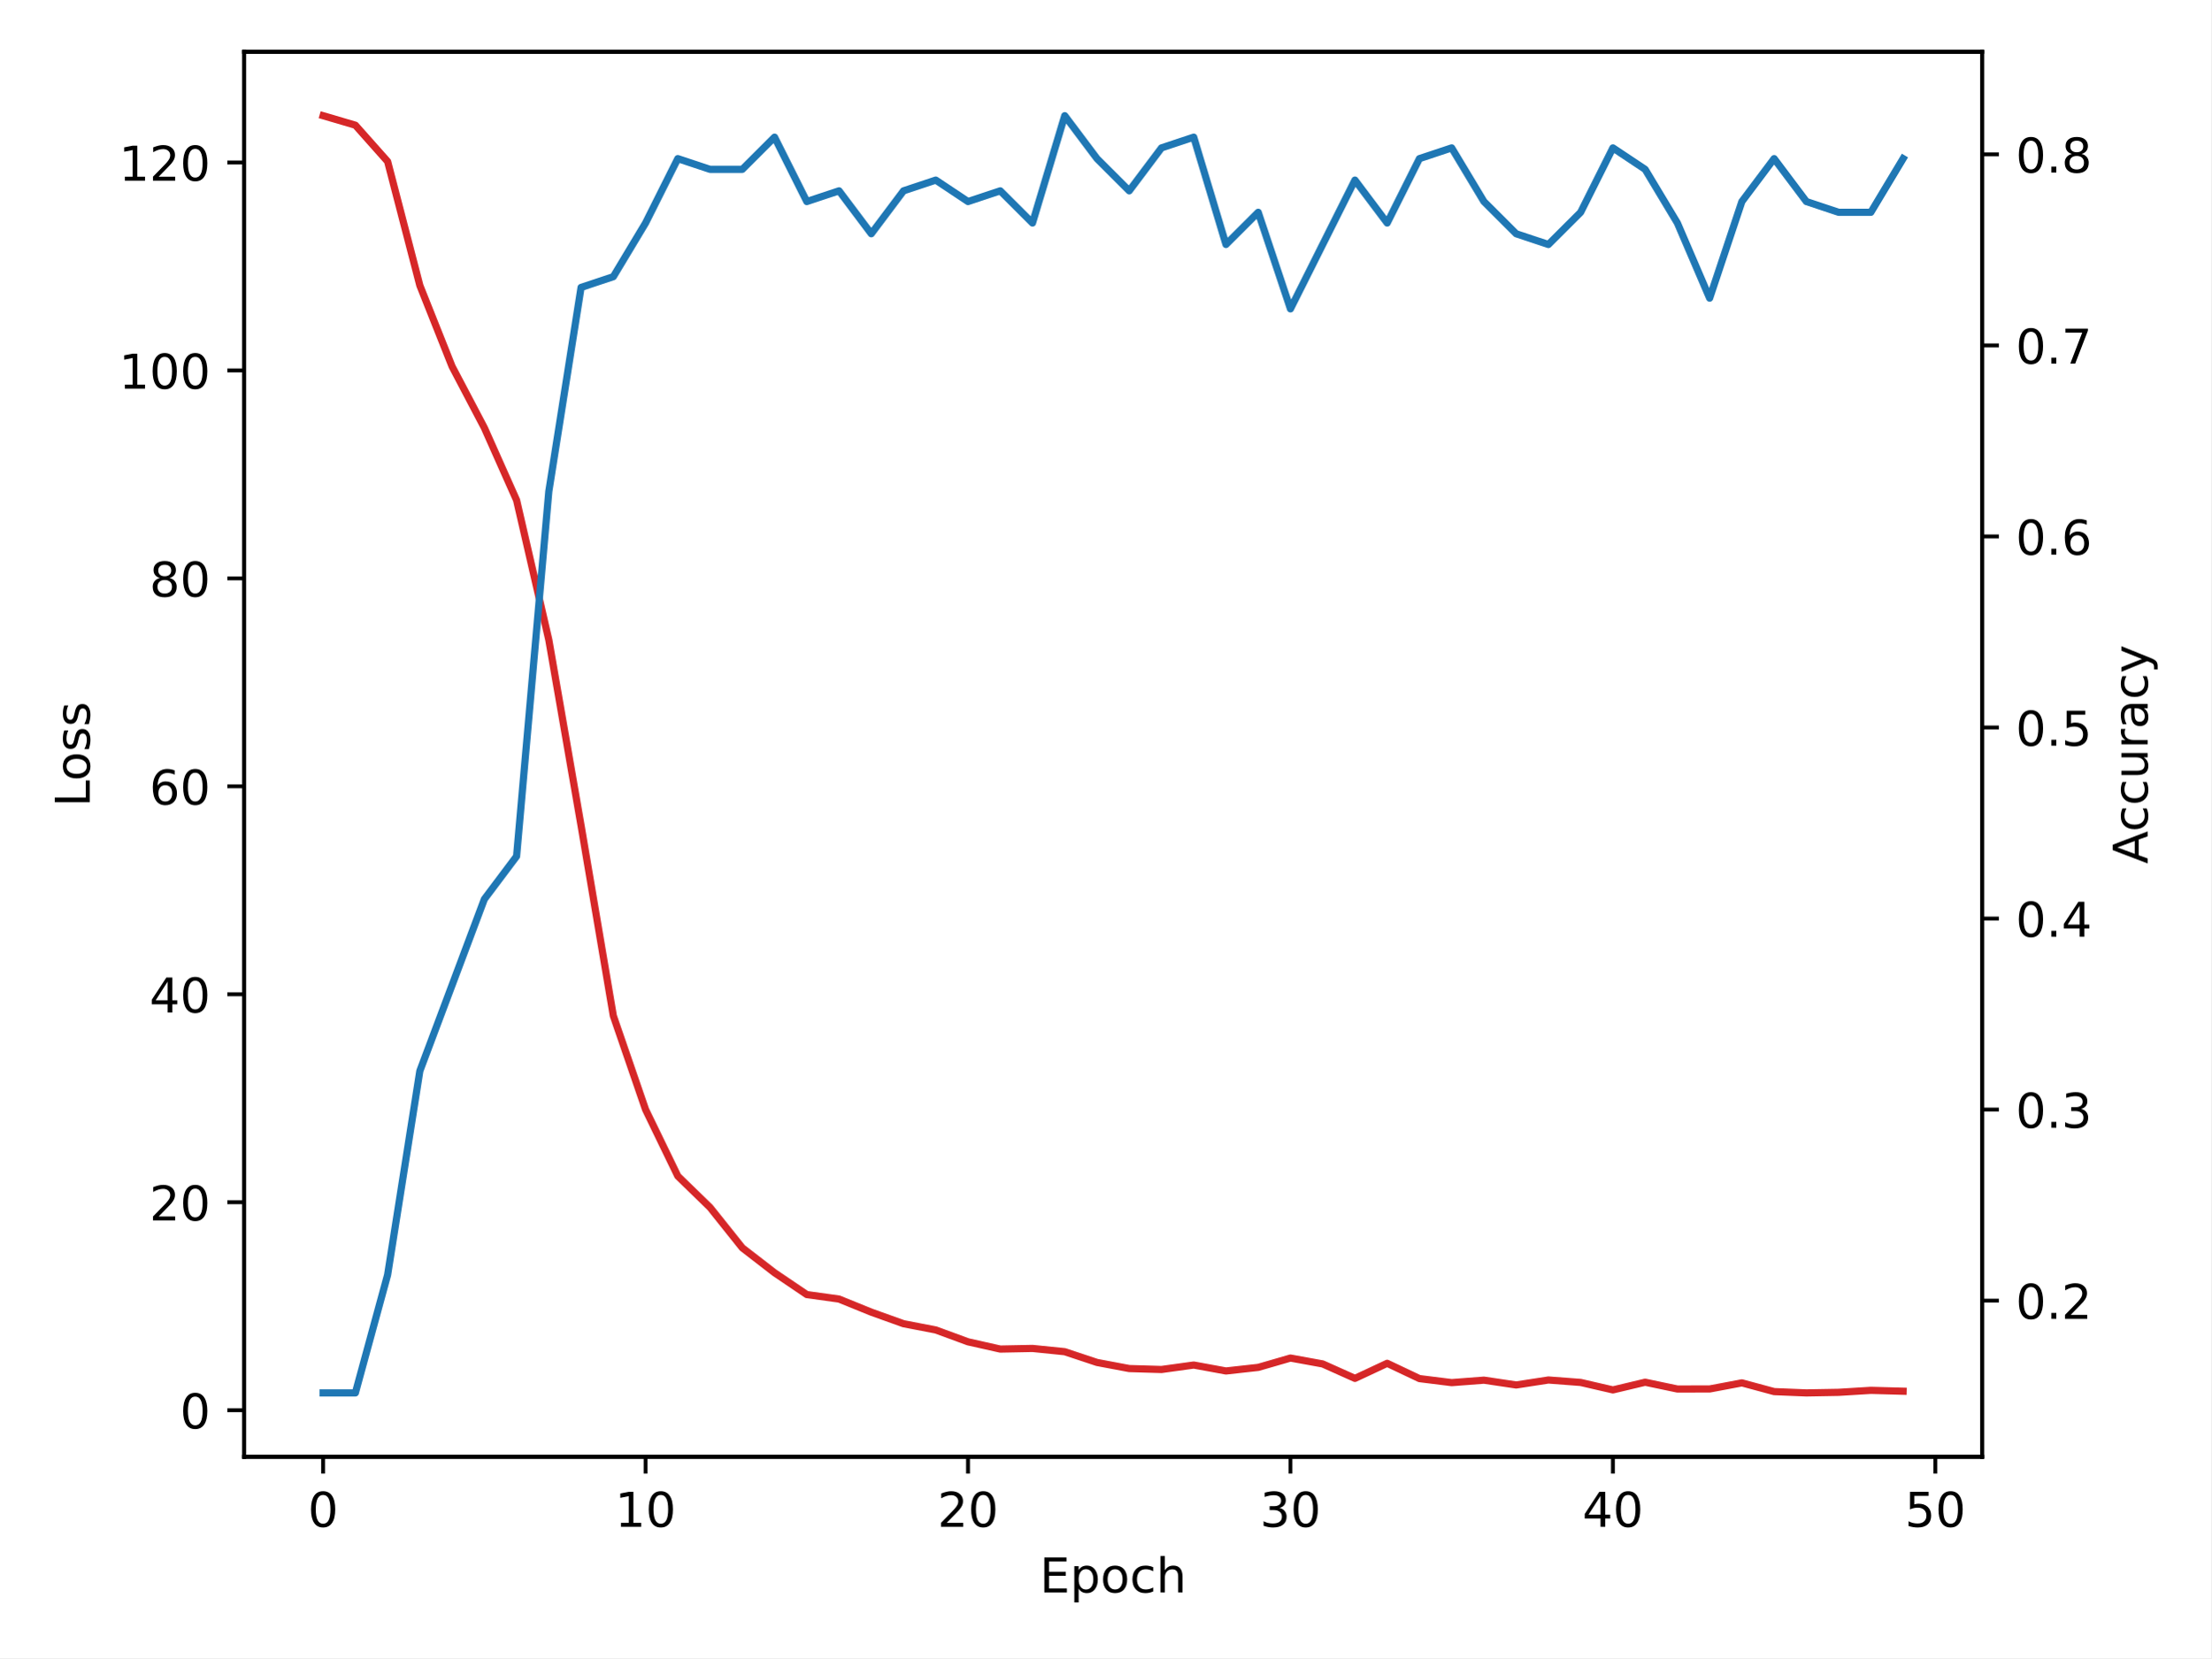
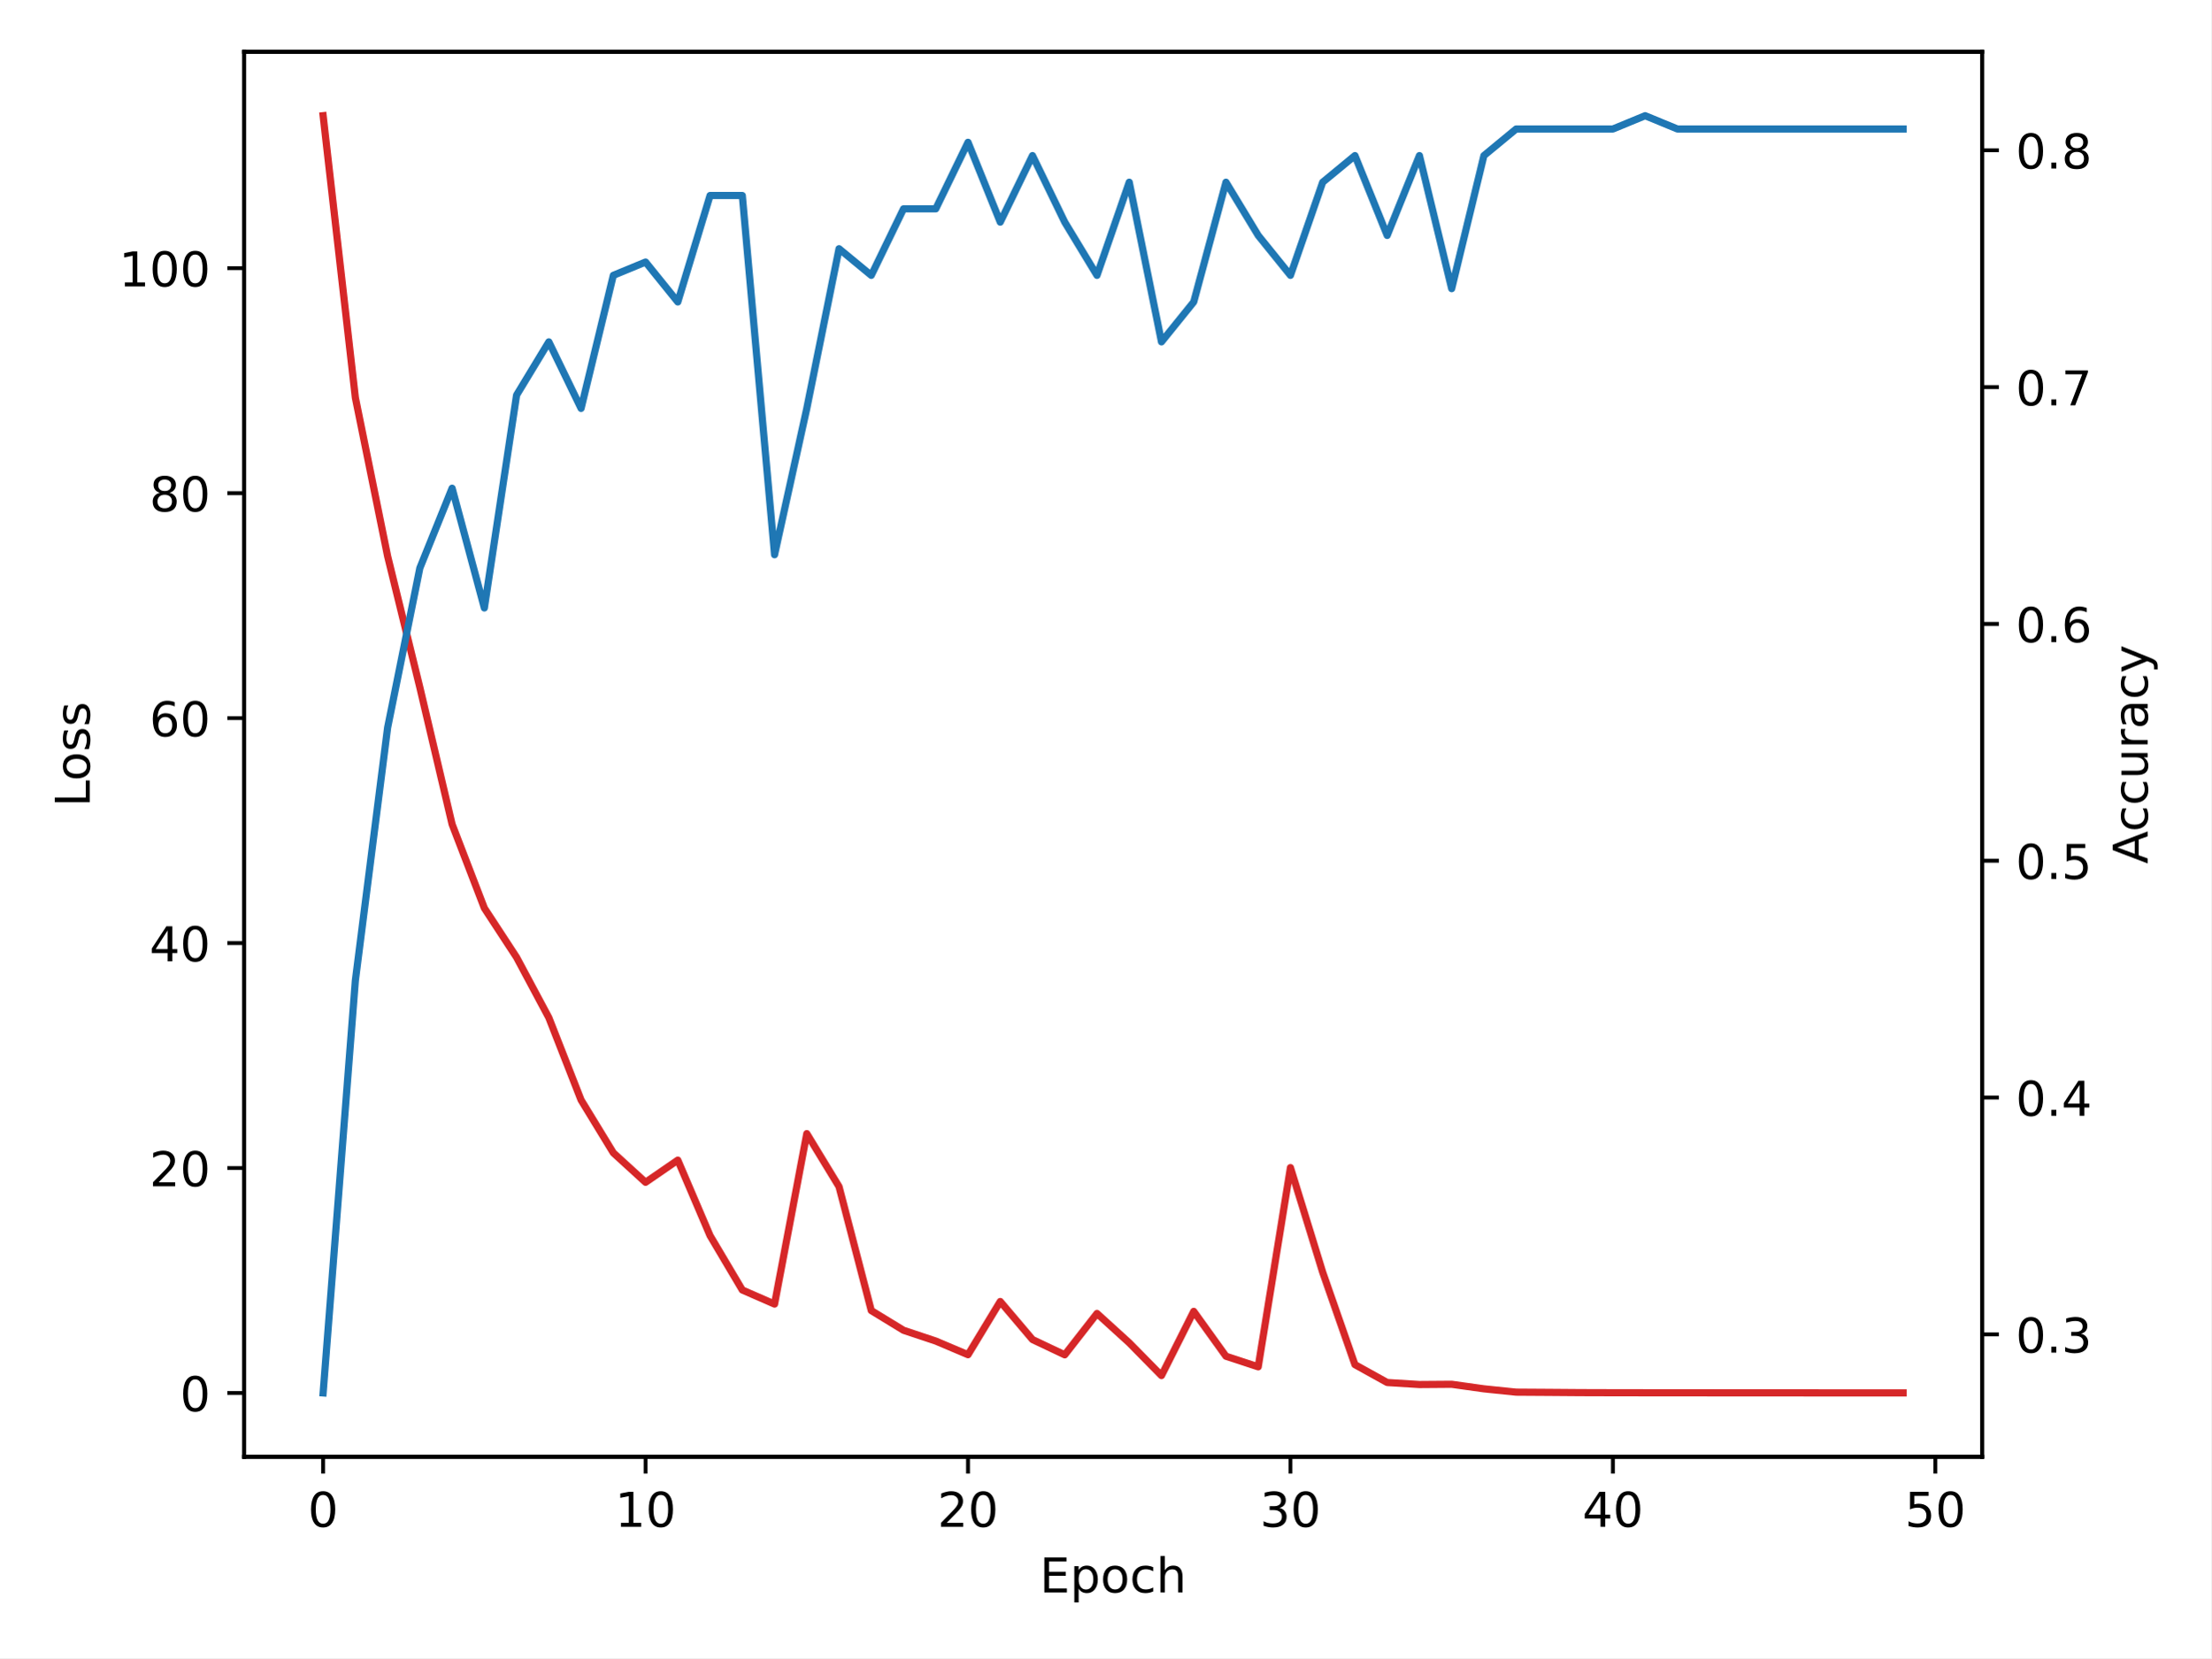
<svg xmlns="http://www.w3.org/2000/svg" xmlns:xlink="http://www.w3.org/1999/xlink" height="345.6pt" version="1.1" viewBox="0 0 460.8 345.6" width="460.8pt">
  <defs>
    <style type="text/css">
*{stroke-linecap:butt;stroke-linejoin:round;}
  </style>
  </defs>
  <g id="figure_1">
    <g id="patch_1">
      <path d="M 0 345.6  L 460.8 345.6  L 460.8 0  L 0 0  z " style="fill:#ffffff;" />
    </g>
    <g id="axes_1">
      <g id="patch_2">
        <path d="M 50.87 303.64  L 413.08 303.64  L 413.08 10.8  L 50.87 10.8  z " style="fill:#ffffff;" />
      </g>
      <g id="matplotlib.axis_1">
        <g id="xtick_1">
          <g id="line2d_1">
            <defs>
-               <path d="M 0 0  L 0 3.5  " id="m55891c6fe8" style="stroke:#000000;stroke-width:0.8;" />
-             </defs>
-             <g>
-               <use style="stroke:#000000;stroke-width:0.8;" x="67.334" xlink:href="#m55891c6fe8" y="303.64" />
+               <path d="M 0 0  L 0 3.5  " id="m45aeabf414" style="stroke:#000000;stroke-width:0.8;" />
+             </defs>
+             <g>
+               <use style="stroke:#000000;stroke-width:0.8;" x="67.334" xlink:href="#m45aeabf414" y="303.64" />
            </g>
          </g>
          <g id="text_1">
            <defs>
              <path d="M 31.781 66.406  Q 24.172 66.406 20.328 58.906  Q 16.5 51.422 16.5 36.375  Q 16.5 21.391 20.328 13.891  Q 24.172 6.391 31.781 6.391  Q 39.453 6.391 43.281 13.891  Q 47.125 21.391 47.125 36.375  Q 47.125 51.422 43.281 58.906  Q 39.453 66.406 31.781 66.406  z M 31.781 74.219  Q 44.047 74.219 50.516 64.516  Q 56.984 54.828 56.984 36.375  Q 56.984 17.969 50.516 8.266  Q 44.047 -1.422 31.781 -1.422  Q 19.531 -1.422 13.062 8.266  Q 6.594 17.969 6.594 36.375  Q 6.594 54.828 13.062 64.516  Q 19.531 74.219 31.781 74.219  z " id="DejaVuSans-48" />
            </defs>
            <g transform="translate(64.15284 318.2384)scale(0.1 -0.1)">
              <use xlink:href="#DejaVuSans-48" />
            </g>
          </g>
        </g>
        <g id="xtick_2">
          <g id="line2d_2">
            <g>
-               <use style="stroke:#000000;stroke-width:0.8;" x="134.534" xlink:href="#m55891c6fe8" y="303.64" />
+               <use style="stroke:#000000;stroke-width:0.8;" x="134.534" xlink:href="#m45aeabf414" y="303.64" />
            </g>
          </g>
          <g id="text_2">
            <defs>
              <path d="M 12.406 8.297  L 28.516 8.297  L 28.516 63.922  L 10.984 60.406  L 10.984 69.391  L 28.422 72.906  L 38.281 72.906  L 38.281 8.297  L 54.391 8.297  L 54.391 0  L 12.406 0  z " id="DejaVuSans-49" />
            </defs>
            <g transform="translate(128.172 318.2384)scale(0.1 -0.1)">
              <use xlink:href="#DejaVuSans-49" />
              <use x="63.623" xlink:href="#DejaVuSans-48" />
            </g>
          </g>
        </g>
        <g id="xtick_3">
          <g id="line2d_3">
            <g>
-               <use style="stroke:#000000;stroke-width:0.8;" x="201.735" xlink:href="#m55891c6fe8" y="303.64" />
+               <use style="stroke:#000000;stroke-width:0.8;" x="201.735" xlink:href="#m45aeabf414" y="303.64" />
            </g>
          </g>
          <g id="text_3">
            <defs>
              <path d="M 19.188 8.297  L 53.609 8.297  L 53.609 0  L 7.328 0  L 7.328 8.297  Q 12.938 14.109 22.625 23.891  Q 32.328 33.688 34.812 36.531  Q 39.547 41.844 41.422 45.531  Q 43.312 49.219 43.312 52.781  Q 43.312 58.594 39.234 62.25  Q 35.156 65.922 28.609 65.922  Q 23.969 65.922 18.812 64.312  Q 13.672 62.703 7.812 59.422  L 7.812 69.391  Q 13.766 71.781 18.938 73  Q 24.125 74.219 28.422 74.219  Q 39.75 74.219 46.484 68.547  Q 53.219 62.891 53.219 53.422  Q 53.219 48.922 51.531 44.891  Q 49.859 40.875 45.406 35.406  Q 44.188 33.984 37.641 27.219  Q 31.109 20.453 19.188 8.297  z " id="DejaVuSans-50" />
            </defs>
            <g transform="translate(195.3723 318.2384)scale(0.1 -0.1)">
              <use xlink:href="#DejaVuSans-50" />
              <use x="63.623" xlink:href="#DejaVuSans-48" />
            </g>
          </g>
        </g>
        <g id="xtick_4">
          <g id="line2d_4">
            <g>
-               <use style="stroke:#000000;stroke-width:0.8;" x="268.935" xlink:href="#m55891c6fe8" y="303.64" />
+               <use style="stroke:#000000;stroke-width:0.8;" x="268.935" xlink:href="#m45aeabf414" y="303.64" />
            </g>
          </g>
          <g id="text_4">
            <defs>
              <path d="M 40.578 39.312  Q 47.656 37.797 51.625 33  Q 55.609 28.219 55.609 21.188  Q 55.609 10.406 48.188 4.484  Q 40.766 -1.422 27.094 -1.422  Q 22.516 -1.422 17.656 -0.516  Q 12.797 0.391 7.625 2.203  L 7.625 11.719  Q 11.719 9.328 16.594 8.109  Q 21.484 6.891 26.812 6.891  Q 36.078 6.891 40.938 10.547  Q 45.797 14.203 45.797 21.188  Q 45.797 27.641 41.281 31.266  Q 36.766 34.906 28.719 34.906  L 20.219 34.906  L 20.219 43.016  L 29.109 43.016  Q 36.375 43.016 40.234 45.922  Q 44.094 48.828 44.094 54.297  Q 44.094 59.906 40.109 62.906  Q 36.141 65.922 28.719 65.922  Q 24.656 65.922 20.016 65.031  Q 15.375 64.156 9.812 62.312  L 9.812 71.094  Q 15.438 72.656 20.344 73.438  Q 25.25 74.219 29.594 74.219  Q 40.828 74.219 47.359 69.109  Q 53.906 64.016 53.906 55.328  Q 53.906 49.266 50.438 45.094  Q 46.969 40.922 40.578 39.312  z " id="DejaVuSans-51" />
            </defs>
            <g transform="translate(262.5727 318.2384)scale(0.1 -0.1)">
              <use xlink:href="#DejaVuSans-51" />
              <use x="63.623" xlink:href="#DejaVuSans-48" />
            </g>
          </g>
        </g>
        <g id="xtick_5">
          <g id="line2d_5">
            <g>
-               <use style="stroke:#000000;stroke-width:0.8;" x="336.136" xlink:href="#m55891c6fe8" y="303.64" />
+               <use style="stroke:#000000;stroke-width:0.8;" x="336.136" xlink:href="#m45aeabf414" y="303.64" />
            </g>
          </g>
          <g id="text_5">
            <defs>
              <path d="M 37.797 64.312  L 12.891 25.391  L 37.797 25.391  z M 35.203 72.906  L 47.609 72.906  L 47.609 25.391  L 58.016 25.391  L 58.016 17.188  L 47.609 17.188  L 47.609 0  L 37.797 0  L 37.797 17.188  L 4.891 17.188  L 4.891 26.703  z " id="DejaVuSans-52" />
            </defs>
            <g transform="translate(329.7731 318.2384)scale(0.1 -0.1)">
              <use xlink:href="#DejaVuSans-52" />
              <use x="63.623" xlink:href="#DejaVuSans-48" />
            </g>
          </g>
        </g>
        <g id="xtick_6">
          <g id="line2d_6">
            <g>
-               <use style="stroke:#000000;stroke-width:0.8;" x="403.336" xlink:href="#m55891c6fe8" y="303.64" />
+               <use style="stroke:#000000;stroke-width:0.8;" x="403.336" xlink:href="#m45aeabf414" y="303.64" />
            </g>
          </g>
          <g id="text_6">
            <defs>
              <path d="M 10.797 72.906  L 49.516 72.906  L 49.516 64.594  L 19.828 64.594  L 19.828 46.734  Q 21.969 47.469 24.109 47.828  Q 26.266 48.188 28.422 48.188  Q 40.625 48.188 47.75 41.5  Q 54.891 34.812 54.891 23.391  Q 54.891 11.625 47.562 5.094  Q 40.234 -1.422 26.906 -1.422  Q 22.312 -1.422 17.547 -0.641  Q 12.797 0.141 7.719 1.703  L 7.719 11.625  Q 12.109 9.234 16.797 8.062  Q 21.484 6.891 26.703 6.891  Q 35.156 6.891 40.078 11.328  Q 45.016 15.766 45.016 23.391  Q 45.016 31 40.078 35.438  Q 35.156 39.891 26.703 39.891  Q 22.75 39.891 18.812 39.016  Q 14.891 38.141 10.797 36.281  z " id="DejaVuSans-53" />
            </defs>
            <g transform="translate(396.9734 318.2384)scale(0.1 -0.1)">
              <use xlink:href="#DejaVuSans-53" />
              <use x="63.623" xlink:href="#DejaVuSans-48" />
            </g>
          </g>
        </g>
        <g id="text_7">
          <defs>
            <path d="M 9.812 72.906  L 55.906 72.906  L 55.906 64.594  L 19.672 64.594  L 19.672 43.016  L 54.391 43.016  L 54.391 34.719  L 19.672 34.719  L 19.672 8.297  L 56.781 8.297  L 56.781 0  L 9.812 0  z " id="DejaVuSans-69" />
            <path d="M 18.109 8.203  L 18.109 -20.797  L 9.078 -20.797  L 9.078 54.688  L 18.109 54.688  L 18.109 46.391  Q 20.953 51.266 25.266 53.625  Q 29.594 56 35.594 56  Q 45.562 56 51.781 48.094  Q 58.016 40.188 58.016 27.297  Q 58.016 14.406 51.781 6.484  Q 45.562 -1.422 35.594 -1.422  Q 29.594 -1.422 25.266 0.953  Q 20.953 3.328 18.109 8.203  z M 48.688 27.297  Q 48.688 37.203 44.609 42.844  Q 40.531 48.484 33.406 48.484  Q 26.266 48.484 22.188 42.844  Q 18.109 37.203 18.109 27.297  Q 18.109 17.391 22.188 11.75  Q 26.266 6.109 33.406 6.109  Q 40.531 6.109 44.609 11.75  Q 48.688 17.391 48.688 27.297  z " id="DejaVuSans-112" />
            <path d="M 30.609 48.391  Q 23.391 48.391 19.188 42.75  Q 14.984 37.109 14.984 27.297  Q 14.984 17.484 19.156 11.844  Q 23.344 6.203 30.609 6.203  Q 37.797 6.203 41.984 11.859  Q 46.188 17.531 46.188 27.297  Q 46.188 37.016 41.984 42.703  Q 37.797 48.391 30.609 48.391  z M 30.609 56  Q 42.328 56 49.016 48.375  Q 55.719 40.766 55.719 27.297  Q 55.719 13.875 49.016 6.219  Q 42.328 -1.422 30.609 -1.422  Q 18.844 -1.422 12.172 6.219  Q 5.516 13.875 5.516 27.297  Q 5.516 40.766 12.172 48.375  Q 18.844 56 30.609 56  z " id="DejaVuSans-111" />
            <path d="M 48.781 52.594  L 48.781 44.188  Q 44.969 46.297 41.141 47.344  Q 37.312 48.391 33.406 48.391  Q 24.656 48.391 19.812 42.844  Q 14.984 37.312 14.984 27.297  Q 14.984 17.281 19.812 11.734  Q 24.656 6.203 33.406 6.203  Q 37.312 6.203 41.141 7.25  Q 44.969 8.297 48.781 10.406  L 48.781 2.094  Q 45.016 0.344 40.984 -0.531  Q 36.969 -1.422 32.422 -1.422  Q 20.062 -1.422 12.781 6.344  Q 5.516 14.109 5.516 27.297  Q 5.516 40.672 12.859 48.328  Q 20.219 56 33.016 56  Q 37.156 56 41.109 55.141  Q 45.062 54.297 48.781 52.594  z " id="DejaVuSans-99" />
            <path d="M 54.891 33.016  L 54.891 0  L 45.906 0  L 45.906 32.719  Q 45.906 40.484 42.875 44.328  Q 39.844 48.188 33.797 48.188  Q 26.516 48.188 22.312 43.547  Q 18.109 38.922 18.109 30.906  L 18.109 0  L 9.078 0  L 9.078 75.984  L 18.109 75.984  L 18.109 46.188  Q 21.344 51.125 25.703 53.562  Q 30.078 56 35.797 56  Q 45.219 56 50.047 50.172  Q 54.891 44.344 54.891 33.016  z " id="DejaVuSans-104" />
          </defs>
          <g transform="translate(216.6641 331.9166)scale(0.1 -0.1)">
            <use xlink:href="#DejaVuSans-69" />
            <use x="63.184" xlink:href="#DejaVuSans-112" />
            <use x="126.66" xlink:href="#DejaVuSans-111" />
            <use x="187.842" xlink:href="#DejaVuSans-99" />
            <use x="242.822" xlink:href="#DejaVuSans-104" />
          </g>
        </g>
      </g>
      <g id="matplotlib.axis_2">
        <g id="ytick_1">
          <g id="line2d_7">
            <defs>
-               <path d="M 0 0  L -3.5 0  " id="mcc1ae7d4f5" style="stroke:#000000;stroke-width:0.8;" />
-             </defs>
-             <g>
-               <use style="stroke:#000000;stroke-width:0.8;" x="50.87" xlink:href="#mcc1ae7d4f5" y="293.932" />
+               <path d="M 0 0  L -3.5 0  " id="m5086afeaaf" style="stroke:#000000;stroke-width:0.8;" />
+             </defs>
+             <g>
+               <use style="stroke:#000000;stroke-width:0.8;" x="50.87" xlink:href="#m5086afeaaf" y="290.347" />
            </g>
          </g>
          <g id="text_8">
-             <g transform="translate(37.5075 297.7317)scale(0.1 -0.1)">
+             <g transform="translate(37.5075 294.1461)scale(0.1 -0.1)">
              <use xlink:href="#DejaVuSans-48" />
            </g>
          </g>
        </g>
        <g id="ytick_2">
          <g id="line2d_8">
            <g>
-               <use style="stroke:#000000;stroke-width:0.8;" x="50.87" xlink:href="#mcc1ae7d4f5" y="250.587" />
+               <use style="stroke:#000000;stroke-width:0.8;" x="50.87" xlink:href="#m5086afeaaf" y="243.455" />
            </g>
          </g>
          <g id="text_9">
-             <g transform="translate(31.145 254.3858)scale(0.1 -0.1)">
+             <g transform="translate(31.145 247.2546)scale(0.1 -0.1)">
              <use xlink:href="#DejaVuSans-50" />
              <use x="63.623" xlink:href="#DejaVuSans-48" />
            </g>
          </g>
        </g>
        <g id="ytick_3">
          <g id="line2d_9">
            <g>
-               <use style="stroke:#000000;stroke-width:0.8;" x="50.87" xlink:href="#mcc1ae7d4f5" y="207.241" />
+               <use style="stroke:#000000;stroke-width:0.8;" x="50.87" xlink:href="#m5086afeaaf" y="196.564" />
            </g>
          </g>
          <g id="text_10">
-             <g transform="translate(31.145 211.0399)scale(0.1 -0.1)">
+             <g transform="translate(31.145 200.3632)scale(0.1 -0.1)">
              <use xlink:href="#DejaVuSans-52" />
              <use x="63.623" xlink:href="#DejaVuSans-48" />
            </g>
          </g>
        </g>
        <g id="ytick_4">
          <g id="line2d_10">
            <g>
-               <use style="stroke:#000000;stroke-width:0.8;" x="50.87" xlink:href="#mcc1ae7d4f5" y="163.895" />
+               <use style="stroke:#000000;stroke-width:0.8;" x="50.87" xlink:href="#m5086afeaaf" y="149.672" />
            </g>
          </g>
          <g id="text_11">
            <defs>
              <path d="M 33.016 40.375  Q 26.375 40.375 22.484 35.828  Q 18.609 31.297 18.609 23.391  Q 18.609 15.531 22.484 10.953  Q 26.375 6.391 33.016 6.391  Q 39.656 6.391 43.531 10.953  Q 47.406 15.531 47.406 23.391  Q 47.406 31.297 43.531 35.828  Q 39.656 40.375 33.016 40.375  z M 52.594 71.297  L 52.594 62.312  Q 48.875 64.062 45.094 64.984  Q 41.312 65.922 37.594 65.922  Q 27.828 65.922 22.672 59.328  Q 17.531 52.734 16.797 39.406  Q 19.672 43.656 24.016 45.922  Q 28.375 48.188 33.594 48.188  Q 44.578 48.188 50.953 41.516  Q 57.328 34.859 57.328 23.391  Q 57.328 12.156 50.688 5.359  Q 44.047 -1.422 33.016 -1.422  Q 20.359 -1.422 13.672 8.266  Q 6.984 17.969 6.984 36.375  Q 6.984 53.656 15.188 63.938  Q 23.391 74.219 37.203 74.219  Q 40.922 74.219 44.703 73.484  Q 48.484 72.75 52.594 71.297  z " id="DejaVuSans-54" />
            </defs>
-             <g transform="translate(31.145 167.6941)scale(0.1 -0.1)">
+             <g transform="translate(31.145 153.4717)scale(0.1 -0.1)">
              <use xlink:href="#DejaVuSans-54" />
              <use x="63.623" xlink:href="#DejaVuSans-48" />
            </g>
          </g>
        </g>
        <g id="ytick_5">
          <g id="line2d_11">
            <g>
-               <use style="stroke:#000000;stroke-width:0.8;" x="50.87" xlink:href="#mcc1ae7d4f5" y="120.549" />
+               <use style="stroke:#000000;stroke-width:0.8;" x="50.87" xlink:href="#m5086afeaaf" y="102.781" />
            </g>
          </g>
          <g id="text_12">
            <defs>
              <path d="M 31.781 34.625  Q 24.75 34.625 20.719 30.859  Q 16.703 27.094 16.703 20.516  Q 16.703 13.922 20.719 10.156  Q 24.75 6.391 31.781 6.391  Q 38.812 6.391 42.859 10.172  Q 46.922 13.969 46.922 20.516  Q 46.922 27.094 42.891 30.859  Q 38.875 34.625 31.781 34.625  z M 21.922 38.812  Q 15.578 40.375 12.031 44.719  Q 8.5 49.078 8.5 55.328  Q 8.5 64.062 14.719 69.141  Q 20.953 74.219 31.781 74.219  Q 42.672 74.219 48.875 69.141  Q 55.078 64.062 55.078 55.328  Q 55.078 49.078 51.531 44.719  Q 48 40.375 41.703 38.812  Q 48.828 37.156 52.797 32.312  Q 56.781 27.484 56.781 20.516  Q 56.781 9.906 50.312 4.234  Q 43.844 -1.422 31.781 -1.422  Q 19.734 -1.422 13.25 4.234  Q 6.781 9.906 6.781 20.516  Q 6.781 27.484 10.781 32.312  Q 14.797 37.156 21.922 38.812  z M 18.312 54.391  Q 18.312 48.734 21.844 45.562  Q 25.391 42.391 31.781 42.391  Q 38.141 42.391 41.719 45.562  Q 45.312 48.734 45.312 54.391  Q 45.312 60.062 41.719 63.234  Q 38.141 66.406 31.781 66.406  Q 25.391 66.406 21.844 63.234  Q 18.312 60.062 18.312 54.391  z " id="DejaVuSans-56" />
            </defs>
-             <g transform="translate(31.145 124.3482)scale(0.1 -0.1)">
+             <g transform="translate(31.145 106.5802)scale(0.1 -0.1)">
              <use xlink:href="#DejaVuSans-56" />
              <use x="63.623" xlink:href="#DejaVuSans-48" />
            </g>
          </g>
        </g>
        <g id="ytick_6">
          <g id="line2d_12">
            <g>
-               <use style="stroke:#000000;stroke-width:0.8;" x="50.87" xlink:href="#mcc1ae7d4f5" y="77.203" />
+               <use style="stroke:#000000;stroke-width:0.8;" x="50.87" xlink:href="#m5086afeaaf" y="55.89" />
            </g>
          </g>
          <g id="text_13">
-             <g transform="translate(24.7825 81.00232)scale(0.1 -0.1)">
+             <g transform="translate(24.7825 59.68878)scale(0.1 -0.1)">
              <use xlink:href="#DejaVuSans-49" />
              <use x="63.623" xlink:href="#DejaVuSans-48" />
              <use x="127.246" xlink:href="#DejaVuSans-48" />
            </g>
          </g>
        </g>
-         <g id="ytick_7">
-           <g id="line2d_13">
-             <g>
-               <use style="stroke:#000000;stroke-width:0.8;" x="50.87" xlink:href="#mcc1ae7d4f5" y="33.857" />
-             </g>
-           </g>
-           <g id="text_14">
-             <g transform="translate(24.7825 37.65645)scale(0.1 -0.1)">
-               <use xlink:href="#DejaVuSans-49" />
-               <use x="63.623" xlink:href="#DejaVuSans-50" />
-               <use x="127.246" xlink:href="#DejaVuSans-48" />
-             </g>
-           </g>
-         </g>
-         <g id="text_15">
+         <g id="text_14">
          <defs>
            <path d="M 9.812 72.906  L 19.672 72.906  L 19.672 8.297  L 55.172 8.297  L 55.172 0  L 9.812 0  z " id="DejaVuSans-76" />
            <path d="M 44.281 53.078  L 44.281 44.578  Q 40.484 46.531 36.375 47.5  Q 32.281 48.484 27.875 48.484  Q 21.188 48.484 17.844 46.438  Q 14.5 44.391 14.5 40.281  Q 14.5 37.156 16.891 35.375  Q 19.281 33.594 26.516 31.984  L 29.594 31.297  Q 39.156 29.25 43.188 25.516  Q 47.219 21.781 47.219 15.094  Q 47.219 7.469 41.188 3.016  Q 35.156 -1.422 24.609 -1.422  Q 20.219 -1.422 15.453 -0.562  Q 10.688 0.297 5.422 2  L 5.422 11.281  Q 10.406 8.688 15.234 7.391  Q 20.062 6.109 24.812 6.109  Q 31.156 6.109 34.562 8.281  Q 37.984 10.453 37.984 14.406  Q 37.984 18.062 35.516 20.016  Q 33.062 21.969 24.703 23.781  L 21.578 24.516  Q 13.234 26.266 9.516 29.906  Q 5.812 33.547 5.812 39.891  Q 5.812 47.609 11.281 51.797  Q 16.75 56 26.812 56  Q 31.781 56 36.172 55.266  Q 40.578 54.547 44.281 53.078  z " id="DejaVuSans-115" />
          </defs>
          <g transform="translate(18.70281 168.1872)rotate(-90)scale(0.1 -0.1)">
            <use xlink:href="#DejaVuSans-76" />
            <use x="53.963" xlink:href="#DejaVuSans-111" />
            <use x="115.145" xlink:href="#DejaVuSans-115" />
            <use x="167.244" xlink:href="#DejaVuSans-115" />
          </g>
        </g>
      </g>
-       <g id="line2d_14">
-         <path clip-path="url(#pe13c70c5f8)" d="M 67.334 24.111  L 74.054 26.089  L 80.774 33.65  L 87.494 59.508  L 94.214 76.389  L 100.934 89.168  L 107.654 104.257  L 114.374 133.395  L 121.094 172.095  L 127.814 211.724  L 134.534 231.268  L 141.254 245.135  L 147.975 251.67  L 154.695 260.089  L 161.415 265.284  L 168.135 269.829  L 174.855 270.767  L 181.575 273.497  L 188.295 275.907  L 195.015 277.208  L 201.735 279.678  L 208.455 281.19  L 215.175 281.056  L 221.895 281.742  L 228.615 283.978  L 235.335 285.251  L 242.055 285.449  L 248.775 284.518  L 255.495 285.755  L 262.215 285.01  L 268.935 283.062  L 275.655 284.29  L 282.375 287.302  L 289.095 284.158  L 295.815 287.344  L 302.535 288.187  L 309.255 287.669  L 315.975 288.675  L 322.696 287.635  L 329.416 288.149  L 336.136 289.706  L 342.856 288.101  L 349.576 289.516  L 356.296 289.506  L 363.016 288.237  L 369.736 290.056  L 376.456 290.329  L 383.176 290.209  L 389.896 289.794  L 396.616 289.979  " style="fill:none;stroke:#d62728;stroke-linecap:square;stroke-width:1.5;" />
+       <g id="line2d_13">
+         <path clip-path="url(#p0ed4f13220)" d="M 67.334 24.111  L 74.054 82.887  L 80.774 115.917  L 87.494 143.288  L 94.214 171.806  L 100.934 189.272  L 107.654 199.546  L 114.374 212.114  L 121.094 229.274  L 127.814 240.286  L 134.534 246.431  L 141.254 241.811  L 147.975 257.545  L 154.695 268.876  L 161.415 271.811  L 168.135 236.286  L 174.855 247.334  L 181.575 273.169  L 188.295 277.274  L 195.015 279.517  L 201.735 282.365  L 208.455 271.274  L 215.175 279.205  L 221.895 282.389  L 228.615 273.77  L 235.335 279.883  L 242.055 286.714  L 248.775 273.335  L 255.495 282.682  L 262.215 284.89  L 268.935 243.369  L 275.655 265.186  L 282.375 284.436  L 289.095 288.16  L 295.815 288.581  L 302.535 288.529  L 309.255 289.476  L 315.975 290.173  L 322.696 290.217  L 329.416 290.27  L 336.136 290.29  L 342.856 290.299  L 349.576 290.306  L 356.296 290.31  L 363.016 290.317  L 369.736 290.319  L 376.456 290.322  L 383.176 290.325  L 389.896 290.327  L 396.616 290.329  " style="fill:none;stroke:#d62728;stroke-linecap:square;stroke-width:1.5;" />
      </g>
      <g id="patch_3">
        <path d="M 50.87 303.64  L 50.87 10.8  " style="fill:none;stroke:#000000;stroke-linecap:square;stroke-linejoin:miter;stroke-width:0.8;" />
      </g>
      <g id="patch_4">
        <path d="M 413.08 303.64  L 413.08 10.8  " style="fill:none;stroke:#000000;stroke-linecap:square;stroke-linejoin:miter;stroke-width:0.8;" />
      </g>
      <g id="patch_5">
        <path d="M 50.87 303.64  L 413.08 303.64  " style="fill:none;stroke:#000000;stroke-linecap:square;stroke-linejoin:miter;stroke-width:0.8;" />
      </g>
      <g id="patch_6">
        <path d="M 50.87 10.8  L 413.08 10.8  " style="fill:none;stroke:#000000;stroke-linecap:square;stroke-linejoin:miter;stroke-width:0.8;" />
      </g>
    </g>
    <g id="axes_2">
      <g id="matplotlib.axis_3">
+         <g id="ytick_7">
+           <g id="line2d_14">
+             <defs>
+               <path d="M 0 0  L 3.5 0  " id="m8fa795b545" style="stroke:#000000;stroke-width:0.8;" />
+             </defs>
+             <g>
+               <use style="stroke:#000000;stroke-width:0.8;" x="413.08" xlink:href="#m8fa795b545" y="278.127" />
+             </g>
+           </g>
+           <g id="text_15">
+             <defs>
+               <path d="M 10.688 12.406  L 21 12.406  L 21 0  L 10.688 0  z " id="DejaVuSans-46" />
+             </defs>
+             <g transform="translate(420.08 281.9266)scale(0.1 -0.1)">
+               <use xlink:href="#DejaVuSans-48" />
+               <use x="63.623" xlink:href="#DejaVuSans-46" />
+               <use x="95.41" xlink:href="#DejaVuSans-51" />
+             </g>
+           </g>
+         </g>
        <g id="ytick_8">
          <g id="line2d_15">
-             <defs>
-               <path d="M 0 0  L 3.5 0  " id="mb87e1c171e" style="stroke:#000000;stroke-width:0.8;" />
-             </defs>
-             <g>
-               <use style="stroke:#000000;stroke-width:0.8;" x="413.08" xlink:href="#mb87e1c171e" y="271.09" />
+             <g>
+               <use style="stroke:#000000;stroke-width:0.8;" x="413.08" xlink:href="#m8fa795b545" y="228.766" />
            </g>
          </g>
          <g id="text_16">
-             <defs>
-               <path d="M 10.688 12.406  L 21 12.406  L 21 0  L 10.688 0  z " id="DejaVuSans-46" />
-             </defs>
-             <g transform="translate(420.08 274.889)scale(0.1 -0.1)">
-               <use xlink:href="#DejaVuSans-48" />
-               <use x="63.623" xlink:href="#DejaVuSans-46" />
-               <use x="95.41" xlink:href="#DejaVuSans-50" />
+             <g transform="translate(420.08 232.5654)scale(0.1 -0.1)">
+               <use xlink:href="#DejaVuSans-48" />
+               <use x="63.623" xlink:href="#DejaVuSans-46" />
+               <use x="95.41" xlink:href="#DejaVuSans-52" />
            </g>
          </g>
        </g>
        <g id="ytick_9">
          <g id="line2d_16">
            <g>
-               <use style="stroke:#000000;stroke-width:0.8;" x="413.08" xlink:href="#mb87e1c171e" y="231.269" />
+               <use style="stroke:#000000;stroke-width:0.8;" x="413.08" xlink:href="#m8fa795b545" y="179.405" />
            </g>
          </g>
          <g id="text_17">
-             <g transform="translate(420.08 235.0681)scale(0.1 -0.1)">
-               <use xlink:href="#DejaVuSans-48" />
-               <use x="63.623" xlink:href="#DejaVuSans-46" />
-               <use x="95.41" xlink:href="#DejaVuSans-51" />
+             <g transform="translate(420.08 183.2041)scale(0.1 -0.1)">
+               <use xlink:href="#DejaVuSans-48" />
+               <use x="63.623" xlink:href="#DejaVuSans-46" />
+               <use x="95.41" xlink:href="#DejaVuSans-53" />
            </g>
          </g>
        </g>
        <g id="ytick_10">
          <g id="line2d_17">
            <g>
-               <use style="stroke:#000000;stroke-width:0.8;" x="413.08" xlink:href="#mb87e1c171e" y="191.448" />
+               <use style="stroke:#000000;stroke-width:0.8;" x="413.08" xlink:href="#m8fa795b545" y="130.044" />
            </g>
          </g>
          <g id="text_18">
-             <g transform="translate(420.08 195.2473)scale(0.1 -0.1)">
-               <use xlink:href="#DejaVuSans-48" />
-               <use x="63.623" xlink:href="#DejaVuSans-46" />
-               <use x="95.41" xlink:href="#DejaVuSans-52" />
+             <g transform="translate(420.08 133.8428)scale(0.1 -0.1)">
+               <use xlink:href="#DejaVuSans-48" />
+               <use x="63.623" xlink:href="#DejaVuSans-46" />
+               <use x="95.41" xlink:href="#DejaVuSans-54" />
            </g>
          </g>
        </g>
        <g id="ytick_11">
          <g id="line2d_18">
            <g>
-               <use style="stroke:#000000;stroke-width:0.8;" x="413.08" xlink:href="#mb87e1c171e" y="151.627" />
+               <use style="stroke:#000000;stroke-width:0.8;" x="413.08" xlink:href="#m8fa795b545" y="80.682" />
            </g>
          </g>
          <g id="text_19">
-             <g transform="translate(420.08 155.4264)scale(0.1 -0.1)">
-               <use xlink:href="#DejaVuSans-48" />
-               <use x="63.623" xlink:href="#DejaVuSans-46" />
-               <use x="95.41" xlink:href="#DejaVuSans-53" />
+             <defs>
+               <path d="M 8.203 72.906  L 55.078 72.906  L 55.078 68.703  L 28.609 0  L 18.312 0  L 43.219 64.594  L 8.203 64.594  z " id="DejaVuSans-55" />
+             </defs>
+             <g transform="translate(420.08 84.48149)scale(0.1 -0.1)">
+               <use xlink:href="#DejaVuSans-48" />
+               <use x="63.623" xlink:href="#DejaVuSans-46" />
+               <use x="95.41" xlink:href="#DejaVuSans-55" />
            </g>
          </g>
        </g>
        <g id="ytick_12">
          <g id="line2d_19">
            <g>
-               <use style="stroke:#000000;stroke-width:0.8;" x="413.08" xlink:href="#mb87e1c171e" y="111.806" />
+               <use style="stroke:#000000;stroke-width:0.8;" x="413.08" xlink:href="#m8fa795b545" y="31.321" />
            </g>
          </g>
          <g id="text_20">
-             <g transform="translate(420.08 115.6055)scale(0.1 -0.1)">
-               <use xlink:href="#DejaVuSans-48" />
-               <use x="63.623" xlink:href="#DejaVuSans-46" />
-               <use x="95.41" xlink:href="#DejaVuSans-54" />
-             </g>
-           </g>
-         </g>
-         <g id="ytick_13">
-           <g id="line2d_20">
-             <g>
-               <use style="stroke:#000000;stroke-width:0.8;" x="413.08" xlink:href="#mb87e1c171e" y="71.985" />
-             </g>
-           </g>
-           <g id="text_21">
-             <defs>
-               <path d="M 8.203 72.906  L 55.078 72.906  L 55.078 68.703  L 28.609 0  L 18.312 0  L 43.219 64.594  L 8.203 64.594  z " id="DejaVuSans-55" />
-             </defs>
-             <g transform="translate(420.08 75.78466)scale(0.1 -0.1)">
-               <use xlink:href="#DejaVuSans-48" />
-               <use x="63.623" xlink:href="#DejaVuSans-46" />
-               <use x="95.41" xlink:href="#DejaVuSans-55" />
-             </g>
-           </g>
-         </g>
-         <g id="ytick_14">
-           <g id="line2d_21">
-             <g>
-               <use style="stroke:#000000;stroke-width:0.8;" x="413.08" xlink:href="#mb87e1c171e" y="32.165" />
-             </g>
-           </g>
-           <g id="text_22">
-             <g transform="translate(420.08 35.96379)scale(0.1 -0.1)">
+             <g transform="translate(420.08 35.1202)scale(0.1 -0.1)">
              <use xlink:href="#DejaVuSans-48" />
              <use x="63.623" xlink:href="#DejaVuSans-46" />
              <use x="95.41" xlink:href="#DejaVuSans-56" />
            </g>
          </g>
        </g>
-         <g id="text_23">
+         <g id="text_21">
          <defs>
            <path d="M 34.188 63.188  L 20.797 26.906  L 47.609 26.906  z M 28.609 72.906  L 39.797 72.906  L 67.578 0  L 57.328 0  L 50.688 18.703  L 17.828 18.703  L 11.188 0  L 0.781 0  z " id="DejaVuSans-65" />
            <path d="M 8.5 21.578  L 8.5 54.688  L 17.484 54.688  L 17.484 21.922  Q 17.484 14.156 20.5 10.266  Q 23.531 6.391 29.594 6.391  Q 36.859 6.391 41.078 11.031  Q 45.312 15.672 45.312 23.688  L 45.312 54.688  L 54.297 54.688  L 54.297 0  L 45.312 0  L 45.312 8.406  Q 42.047 3.422 37.719 1  Q 33.406 -1.422 27.688 -1.422  Q 18.266 -1.422 13.375 4.438  Q 8.5 10.297 8.5 21.578  z M 31.109 56  z " id="DejaVuSans-117" />
            <path d="M 41.109 46.297  Q 39.594 47.172 37.812 47.578  Q 36.031 48 33.891 48  Q 26.266 48 22.188 43.047  Q 18.109 38.094 18.109 28.812  L 18.109 0  L 9.078 0  L 9.078 54.688  L 18.109 54.688  L 18.109 46.188  Q 20.953 51.172 25.484 53.578  Q 30.031 56 36.531 56  Q 37.453 56 38.578 55.875  Q 39.703 55.766 41.062 55.516  z " id="DejaVuSans-114" />
            <path d="M 34.281 27.484  Q 23.391 27.484 19.188 25  Q 14.984 22.516 14.984 16.5  Q 14.984 11.719 18.141 8.906  Q 21.297 6.109 26.703 6.109  Q 34.188 6.109 38.703 11.406  Q 43.219 16.703 43.219 25.484  L 43.219 27.484  z M 52.203 31.203  L 52.203 0  L 43.219 0  L 43.219 8.297  Q 40.141 3.328 35.547 0.953  Q 30.953 -1.422 24.312 -1.422  Q 15.922 -1.422 10.953 3.297  Q 6 8.016 6 15.922  Q 6 25.141 12.172 29.828  Q 18.359 34.516 30.609 34.516  L 43.219 34.516  L 43.219 35.406  Q 43.219 41.609 39.141 45  Q 35.062 48.391 27.688 48.391  Q 23 48.391 18.547 47.266  Q 14.109 46.141 10.016 43.891  L 10.016 52.203  Q 14.938 54.109 19.578 55.047  Q 24.219 56 28.609 56  Q 40.484 56 46.344 49.844  Q 52.203 43.703 52.203 31.203  z " id="DejaVuSans-97" />
            <path d="M 32.172 -5.078  Q 28.375 -14.844 24.75 -17.812  Q 21.141 -20.797 15.094 -20.797  L 7.906 -20.797  L 7.906 -13.281  L 13.188 -13.281  Q 16.891 -13.281 18.938 -11.516  Q 21 -9.766 23.484 -3.219  L 25.094 0.875  L 2.984 54.688  L 12.5 54.688  L 29.594 11.922  L 46.688 54.688  L 56.203 54.688  z " id="DejaVuSans-121" />
          </defs>
          <g transform="translate(447.5816 180.0481)rotate(-90)scale(0.1 -0.1)">
            <use xlink:href="#DejaVuSans-65" />
            <use x="66.658" xlink:href="#DejaVuSans-99" />
            <use x="121.639" xlink:href="#DejaVuSans-99" />
            <use x="176.619" xlink:href="#DejaVuSans-117" />
            <use x="239.998" xlink:href="#DejaVuSans-114" />
            <use x="281.111" xlink:href="#DejaVuSans-97" />
            <use x="342.391" xlink:href="#DejaVuSans-99" />
            <use x="397.371" xlink:href="#DejaVuSans-121" />
          </g>
        </g>
      </g>
-       <g id="line2d_22">
-         <path clip-path="url(#pe13c70c5f8)" d="M 67.334 290.329  L 74.054 290.329  L 80.774 265.721  L 87.494 223.215  L 94.214 205.318  L 100.934 187.421  L 107.654 178.473  L 114.374 102.41  L 121.094 59.905  L 127.814 57.668  L 134.534 46.482  L 141.254 33.059  L 147.975 35.297  L 154.695 35.297  L 161.415 28.585  L 168.135 42.008  L 174.855 39.771  L 181.575 48.719  L 188.295 39.771  L 195.015 37.534  L 201.735 42.008  L 208.455 39.771  L 215.175 46.482  L 221.895 24.111  L 228.615 33.059  L 235.335 39.771  L 242.055 30.822  L 248.775 28.585  L 255.495 50.956  L 262.215 44.245  L 268.935 64.379  L 275.655 50.956  L 282.375 37.534  L 289.095 46.482  L 295.815 33.059  L 302.535 30.822  L 309.255 42.008  L 315.975 48.719  L 322.696 50.956  L 329.416 44.245  L 336.136 30.822  L 342.856 35.297  L 349.576 46.482  L 356.296 62.142  L 363.016 42.008  L 369.736 33.059  L 376.456 42.008  L 383.176 44.245  L 389.896 44.245  L 396.616 33.059  " style="fill:none;stroke:#1f77b4;stroke-linecap:square;stroke-width:1.5;" />
+       <g id="line2d_20">
+         <path clip-path="url(#p0ed4f13220)" d="M 67.334 290.329  L 74.054 204.363  L 80.774 151.674  L 87.494 118.397  L 94.214 101.758  L 100.934 126.716  L 107.654 82.346  L 114.374 71.254  L 121.094 85.119  L 127.814 57.388  L 134.534 54.615  L 141.254 62.934  L 147.975 40.75  L 154.695 40.75  L 161.415 115.623  L 168.135 85.119  L 174.855 51.842  L 181.575 57.388  L 188.295 43.523  L 195.015 43.523  L 201.735 29.657  L 208.455 46.296  L 215.175 32.43  L 221.895 46.296  L 228.615 57.388  L 235.335 37.976  L 242.055 71.254  L 248.775 62.934  L 255.495 37.976  L 262.215 49.069  L 268.935 57.388  L 275.655 37.976  L 282.375 32.43  L 289.095 49.069  L 295.815 32.43  L 302.535 60.161  L 309.255 32.43  L 315.975 26.884  L 322.696 26.884  L 329.416 26.884  L 336.136 26.884  L 342.856 24.111  L 349.576 26.884  L 356.296 26.884  L 363.016 26.884  L 369.736 26.884  L 376.456 26.884  L 383.176 26.884  L 389.896 26.884  L 396.616 26.884  " style="fill:none;stroke:#1f77b4;stroke-linecap:square;stroke-width:1.5;" />
      </g>
      <g id="patch_7">
        <path d="M 50.87 303.64  L 50.87 10.8  " style="fill:none;stroke:#000000;stroke-linecap:square;stroke-linejoin:miter;stroke-width:0.8;" />
      </g>
      <g id="patch_8">
        <path d="M 413.08 303.64  L 413.08 10.8  " style="fill:none;stroke:#000000;stroke-linecap:square;stroke-linejoin:miter;stroke-width:0.8;" />
      </g>
      <g id="patch_9">
        <path d="M 50.87 303.64  L 413.08 303.64  " style="fill:none;stroke:#000000;stroke-linecap:square;stroke-linejoin:miter;stroke-width:0.8;" />
      </g>
      <g id="patch_10">
        <path d="M 50.87 10.8  L 413.08 10.8  " style="fill:none;stroke:#000000;stroke-linecap:square;stroke-linejoin:miter;stroke-width:0.8;" />
      </g>
    </g>
  </g>
  <defs>
-     <clipPath id="pe13c70c5f8">
+     <clipPath id="p0ed4f13220">
      <rect height="292.84" width="362.21" x="50.87" y="10.8" />
    </clipPath>
  </defs>
</svg>
